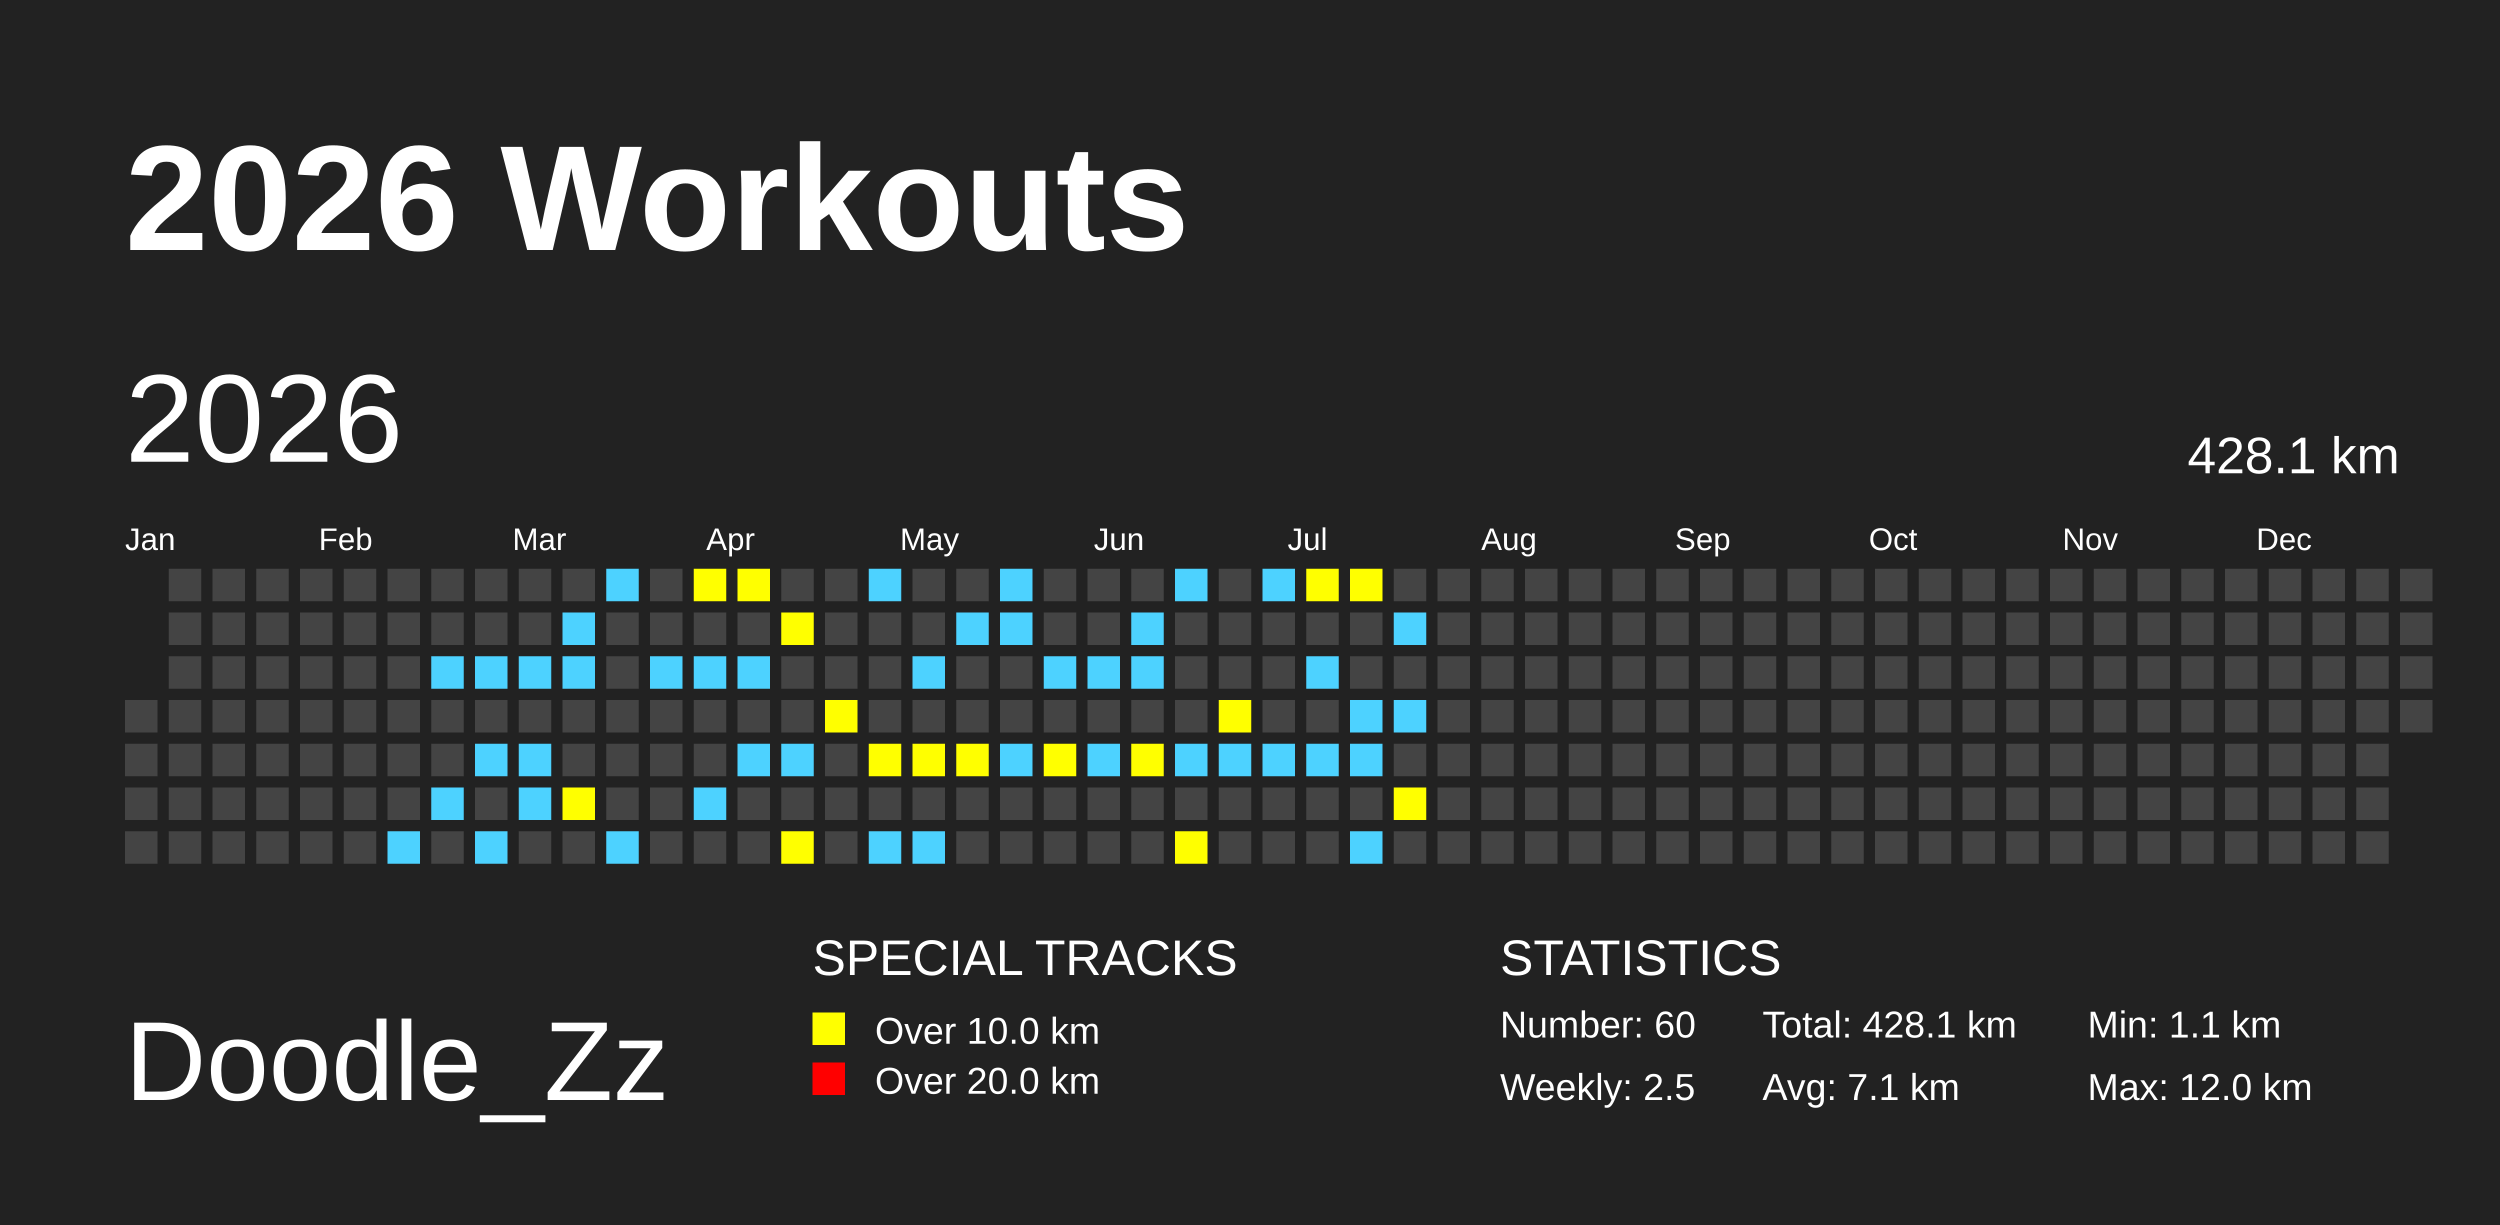
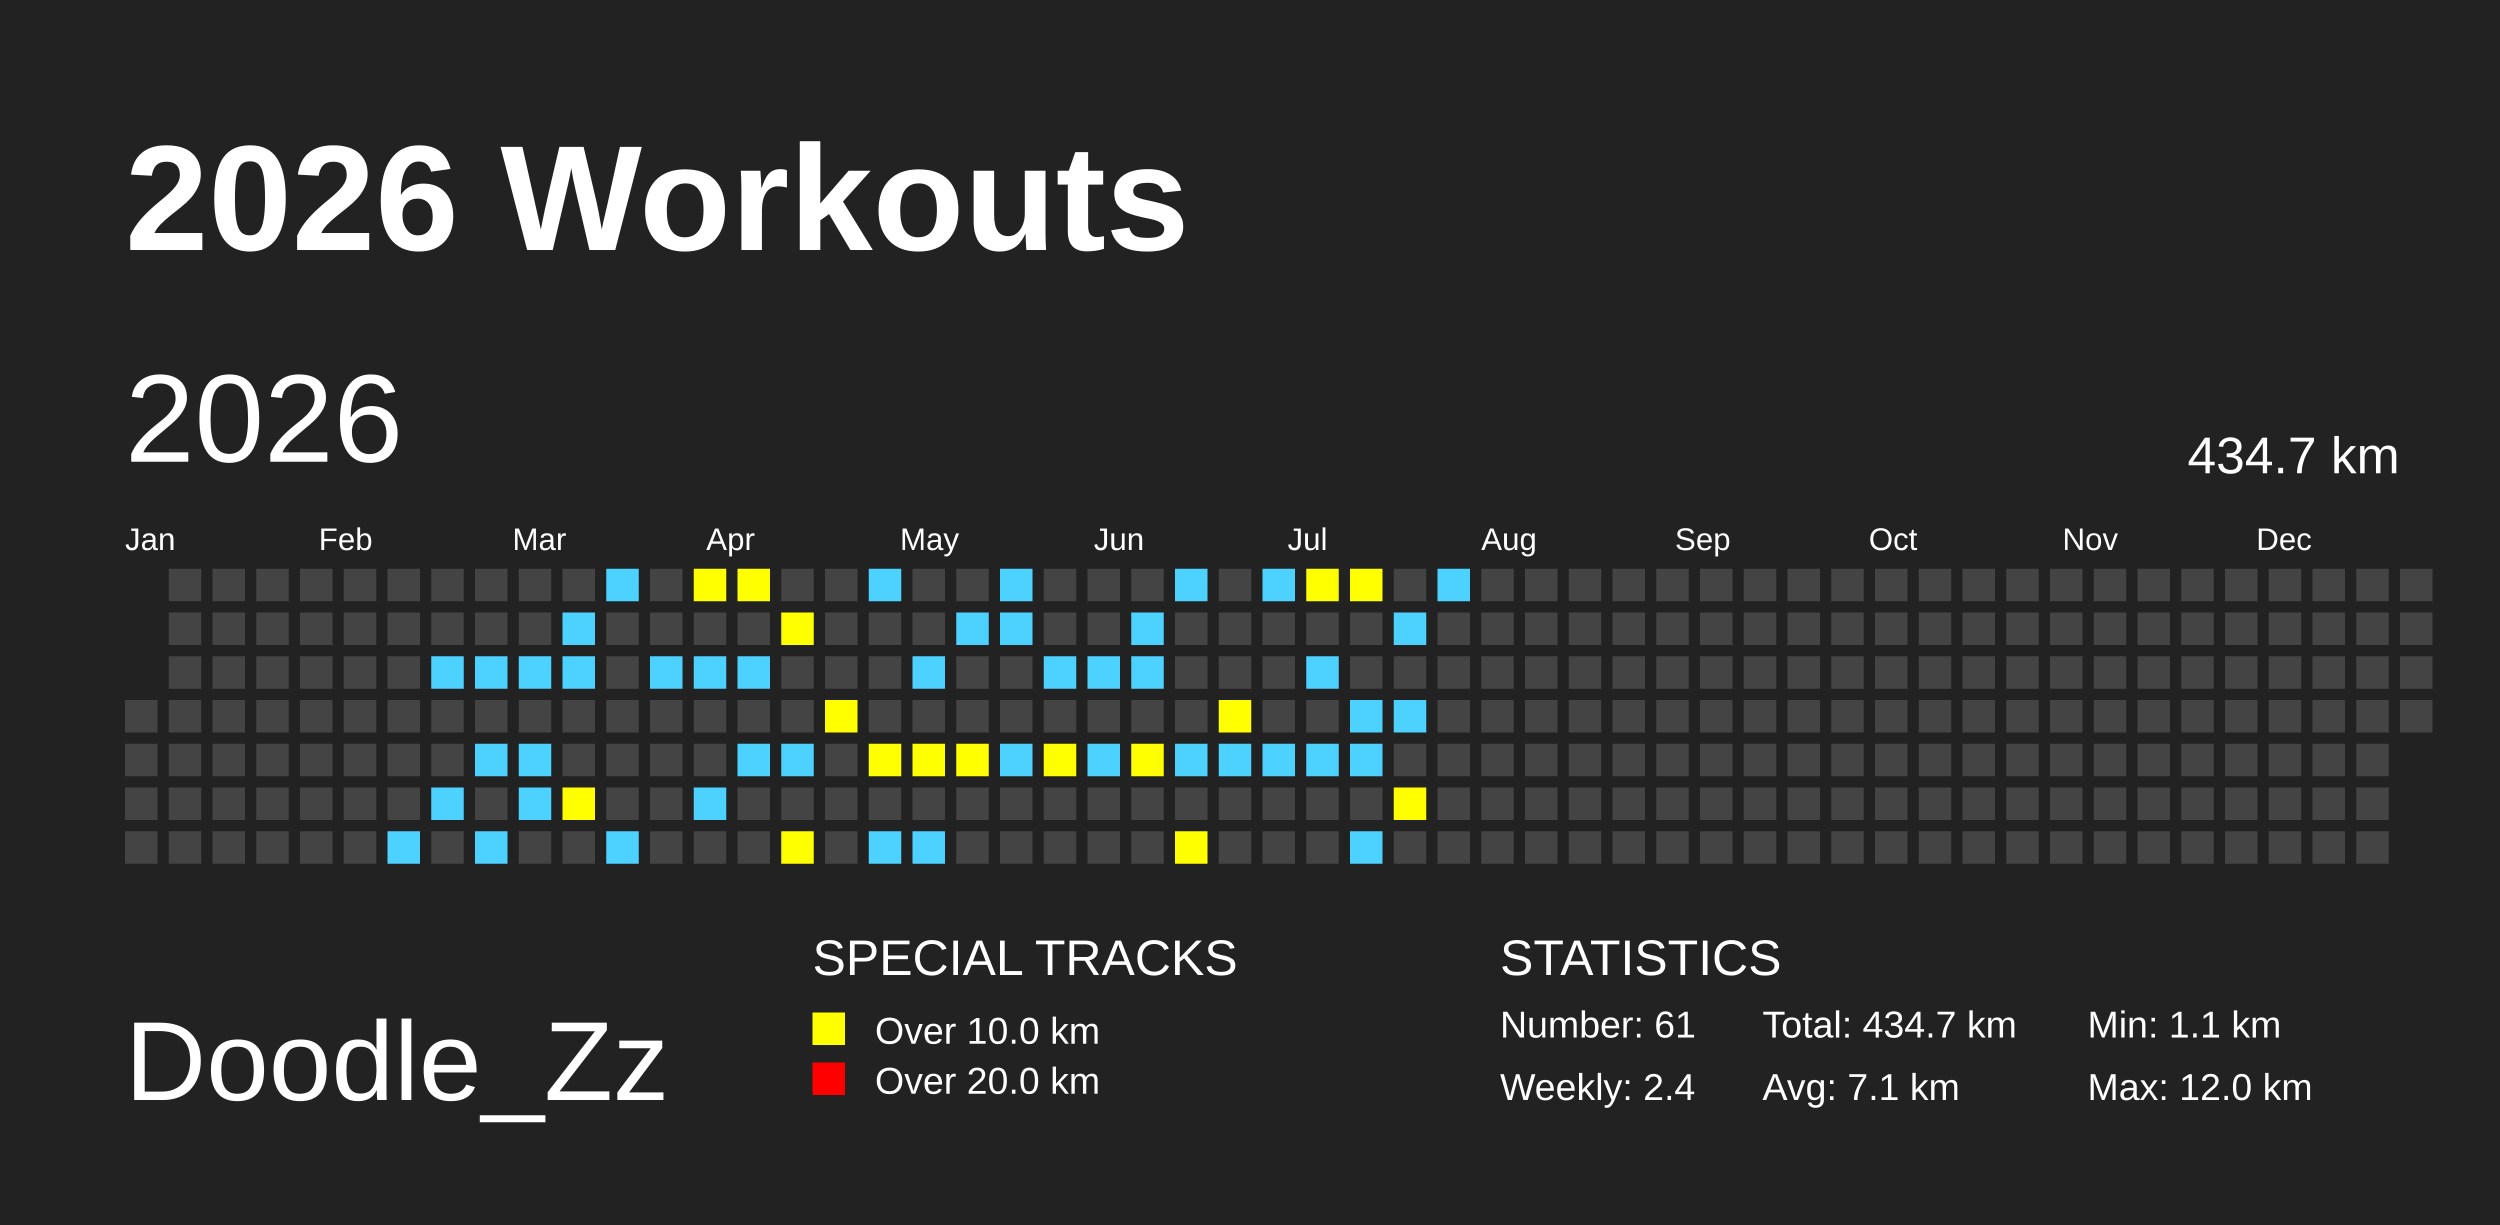
<svg xmlns="http://www.w3.org/2000/svg" baseProfile="full" height="98mm" version="1.1" viewBox="0,0,200,98" width="200mm">
  <defs>
    <pattern height="2" id="indoor-stripe" patternUnits="userSpaceOnUse" width="2">
      <line stroke="white" stroke-opacity="0.45" stroke-width="0.5" x1="0" x2="2" y1="2" y2="0" />
    </pattern>
  </defs>
  <rect fill="#222222" height="98" width="200" x="0" y="0" />
  <text fill="#FFFFFF" style="font-size:12px; font-family:Arial; font-weight:bold;" x="10" y="20">2026 Workouts</text>
  <text fill="#FFFFFF" style="font-size:9px; font-family:Arial" x="10" y="88">Doodle_Zz</text>
  <text fill="#FFFFFF" style="font-size:4px; font-family:Arial" x="65" y="78">SPECIAL TRACKS</text>
  <rect fill="yellow" height="2.6" width="2.6" x="65" y="81" />
  <text fill="#FFFFFF" style="font-size:3px; font-family:Arial" x="70" y="83.5">Over 10.0 km</text>
  <rect fill="red" height="2.6" width="2.6" x="65" y="85" />
  <text fill="#FFFFFF" style="font-size:3px; font-family:Arial" x="70" y="87.5">Over 20.0 km</text>
  <text fill="#FFFFFF" style="font-size:4px; font-family:Arial" x="120" y="78">STATISTICS</text>
-   <text fill="#FFFFFF" style="font-size:3px; font-family:Arial" x="120" y="83">Number: 60</text>
-   <text fill="#FFFFFF" style="font-size:3px; font-family:Arial" x="120" y="88">Weekly: 2.5</text>
-   <text fill="#FFFFFF" style="font-size:3px; font-family:Arial" x="141" y="83">Total: 428.1 km</text>
+   <text fill="#FFFFFF" style="font-size:3px; font-family:Arial" x="120" y="83">Number: 61</text>
+   <text fill="#FFFFFF" style="font-size:3px; font-family:Arial" x="120" y="88">Weekly: 2.4</text>
+   <text fill="#FFFFFF" style="font-size:3px; font-family:Arial" x="141" y="83">Total: 434.7 km</text>
  <text fill="#FFFFFF" style="font-size:3px; font-family:Arial" x="141" y="88">Avg: 7.1 km</text>
  <text fill="#FFFFFF" style="font-size:3px; font-family:Arial" x="167" y="83">Min: 1.1 km</text>
  <text fill="#FFFFFF" style="font-size:3px; font-family:Arial" x="167" y="88">Max: 12.0 km</text>
  <text dominant-baseline="hanging" fill="#FFFFFF" style="font-size:10.0px; font-family:Arial;" x="10" y="30">2026</text>
-   <text dominant-baseline="hanging" fill="#FFFFFF" style="font-size:4.125px; font-family:Arial;" x="175" y="35">428.1 km</text>
+   <text dominant-baseline="hanging" fill="#FFFFFF" style="font-size:4.125px; font-family:Arial;" x="175" y="35">434.7 km</text>
  <text fill="#FFFFFF" style="font-size:2.5px; font-family:Arial" x="10.0" y="44">Jan</text>
  <text fill="#FFFFFF" style="font-size:2.5px; font-family:Arial" x="25.5" y="44">Feb</text>
  <text fill="#FFFFFF" style="font-size:2.5px; font-family:Arial" x="41.0" y="44">Mar</text>
  <text fill="#FFFFFF" style="font-size:2.5px; font-family:Arial" x="56.5" y="44">Apr</text>
  <text fill="#FFFFFF" style="font-size:2.5px; font-family:Arial" x="72.0" y="44">May</text>
  <text fill="#FFFFFF" style="font-size:2.5px; font-family:Arial" x="87.5" y="44">Jun</text>
  <text fill="#FFFFFF" style="font-size:2.5px; font-family:Arial" x="103.0" y="44">Jul</text>
  <text fill="#FFFFFF" style="font-size:2.5px; font-family:Arial" x="118.5" y="44">Aug</text>
  <text fill="#FFFFFF" style="font-size:2.5px; font-family:Arial" x="134.0" y="44">Sep</text>
  <text fill="#FFFFFF" style="font-size:2.5px; font-family:Arial" x="149.5" y="44">Oct</text>
  <text fill="#FFFFFF" style="font-size:2.5px; font-family:Arial" x="165.0" y="44">Nov</text>
  <text fill="#FFFFFF" style="font-size:2.5px; font-family:Arial" x="180.5" y="44">Dec</text>
  <rect fill="#444444" height="2.6" width="2.6" x="10.0" y="56.0" />
  <rect fill="#444444" height="2.6" width="2.6" x="10.0" y="59.5" />
  <rect fill="#444444" height="2.6" width="2.6" x="10.0" y="63.0" />
  <rect fill="#444444" height="2.6" width="2.6" x="10.0" y="66.5" />
  <rect fill="#444444" height="2.6" width="2.6" x="13.5" y="45.5" />
  <rect fill="#444444" height="2.6" width="2.6" x="13.5" y="49.0" />
  <rect fill="#444444" height="2.6" width="2.6" x="13.5" y="52.5" />
  <rect fill="#444444" height="2.6" width="2.6" x="13.5" y="56.0" />
  <rect fill="#444444" height="2.6" width="2.6" x="13.5" y="59.5" />
  <rect fill="#444444" height="2.6" width="2.6" x="13.5" y="63.0" />
  <rect fill="#444444" height="2.6" width="2.6" x="13.5" y="66.5" />
  <rect fill="#444444" height="2.6" width="2.6" x="17.0" y="45.5" />
  <rect fill="#444444" height="2.6" width="2.6" x="17.0" y="49.0" />
  <rect fill="#444444" height="2.6" width="2.6" x="17.0" y="52.5" />
  <rect fill="#444444" height="2.6" width="2.6" x="17.0" y="56.0" />
  <rect fill="#444444" height="2.6" width="2.6" x="17.0" y="59.5" />
  <rect fill="#444444" height="2.6" width="2.6" x="17.0" y="63.0" />
  <rect fill="#444444" height="2.6" width="2.6" x="17.0" y="66.5" />
  <rect fill="#444444" height="2.6" width="2.6" x="20.5" y="45.5" />
  <rect fill="#444444" height="2.6" width="2.6" x="20.5" y="49.0" />
  <rect fill="#444444" height="2.6" width="2.6" x="20.5" y="52.5" />
  <rect fill="#444444" height="2.6" width="2.6" x="20.5" y="56.0" />
  <rect fill="#444444" height="2.6" width="2.6" x="20.5" y="59.5" />
  <rect fill="#444444" height="2.6" width="2.6" x="20.5" y="63.0" />
  <rect fill="#444444" height="2.6" width="2.6" x="20.5" y="66.5" />
  <rect fill="#444444" height="2.6" width="2.6" x="24.0" y="45.5" />
  <rect fill="#444444" height="2.6" width="2.6" x="24.0" y="49.0" />
  <rect fill="#444444" height="2.6" width="2.6" x="24.0" y="52.5" />
  <rect fill="#444444" height="2.6" width="2.6" x="24.0" y="56.0" />
  <rect fill="#444444" height="2.6" width="2.6" x="24.0" y="59.5" />
  <rect fill="#444444" height="2.6" width="2.6" x="24.0" y="63.0" />
  <rect fill="#444444" height="2.6" width="2.6" x="24.0" y="66.5" />
  <rect fill="#444444" height="2.6" width="2.6" x="27.5" y="45.5" />
  <rect fill="#444444" height="2.6" width="2.6" x="27.5" y="49.0" />
  <rect fill="#444444" height="2.6" width="2.6" x="27.5" y="52.5" />
  <rect fill="#444444" height="2.6" width="2.6" x="27.5" y="56.0" />
  <rect fill="#444444" height="2.6" width="2.6" x="27.5" y="59.5" />
  <rect fill="#444444" height="2.6" width="2.6" x="27.5" y="63.0" />
  <rect fill="#444444" height="2.6" width="2.6" x="27.5" y="66.5" />
  <rect fill="#444444" height="2.6" width="2.6" x="31.0" y="45.5" />
  <rect fill="#444444" height="2.6" width="2.6" x="31.0" y="49.0" />
  <rect fill="#444444" height="2.6" width="2.6" x="31.0" y="52.5" />
  <rect fill="#444444" height="2.6" width="2.6" x="31.0" y="56.0" />
  <rect fill="#444444" height="2.6" width="2.6" x="31.0" y="59.5" />
  <rect fill="#444444" height="2.6" width="2.6" x="31.0" y="63.0" />
  <rect fill="#4DD2FF" height="2.6" width="2.6" x="31.0" y="66.5" />
  <rect fill="#444444" height="2.6" width="2.6" x="34.5" y="45.5" />
  <rect fill="#444444" height="2.6" width="2.6" x="34.5" y="49.0" />
  <rect fill="#4DD2FF" height="2.6" width="2.6" x="34.5" y="52.5" />
  <rect fill="#444444" height="2.6" width="2.6" x="34.5" y="56.0" />
  <rect fill="#444444" height="2.6" width="2.6" x="34.5" y="59.5" />
  <rect fill="#4DD2FF" height="2.6" width="2.6" x="34.5" y="63.0" />
  <rect fill="#444444" height="2.6" width="2.6" x="34.5" y="66.5" />
  <rect fill="#444444" height="2.6" width="2.6" x="38.0" y="45.5" />
  <rect fill="#444444" height="2.6" width="2.6" x="38.0" y="49.0" />
  <rect fill="#4DD2FF" height="2.6" width="2.6" x="38.0" y="52.5" />
  <rect fill="#444444" height="2.6" width="2.6" x="38.0" y="56.0" />
  <rect fill="#4DD2FF" height="2.6" width="2.6" x="38.0" y="59.5" />
  <rect fill="#444444" height="2.6" width="2.6" x="38.0" y="63.0" />
  <rect fill="#4DD2FF" height="2.6" width="2.6" x="38.0" y="66.5" />
  <rect fill="#444444" height="2.6" width="2.6" x="41.5" y="45.5" />
  <rect fill="#444444" height="2.6" width="2.6" x="41.5" y="49.0" />
  <rect fill="#4DD2FF" height="2.6" width="2.6" x="41.5" y="52.5" />
  <rect fill="#444444" height="2.6" width="2.6" x="41.5" y="56.0" />
  <rect fill="#4DD2FF" height="2.6" width="2.6" x="41.5" y="59.5" />
  <rect fill="#4DD2FF" height="2.6" width="2.6" x="41.5" y="63.0" />
  <rect fill="#444444" height="2.6" width="2.6" x="41.5" y="66.5" />
  <rect fill="#444444" height="2.6" width="2.6" x="45.0" y="45.5" />
  <rect fill="#4DD2FF" height="2.6" width="2.6" x="45.0" y="49.0" />
  <rect fill="#4DD2FF" height="2.6" width="2.6" x="45.0" y="52.5" />
  <rect fill="#444444" height="2.6" width="2.6" x="45.0" y="56.0" />
  <rect fill="#444444" height="2.6" width="2.6" x="45.0" y="59.5" />
  <rect fill="yellow" height="2.6" width="2.6" x="45.0" y="63.0" />
  <rect fill="#444444" height="2.6" width="2.6" x="45.0" y="66.5" />
  <rect fill="#4DD2FF" height="2.6" width="2.6" x="48.5" y="45.5" />
  <rect fill="#444444" height="2.6" width="2.6" x="48.5" y="49.0" />
  <rect fill="#444444" height="2.6" width="2.6" x="48.5" y="52.5" />
  <rect fill="#444444" height="2.6" width="2.6" x="48.5" y="56.0" />
  <rect fill="#444444" height="2.6" width="2.6" x="48.5" y="59.5" />
  <rect fill="#444444" height="2.6" width="2.6" x="48.5" y="63.0" />
  <rect fill="#4DD2FF" height="2.6" width="2.6" x="48.5" y="66.5" />
  <rect fill="#444444" height="2.6" width="2.6" x="52.0" y="45.5" />
  <rect fill="#444444" height="2.6" width="2.6" x="52.0" y="49.0" />
  <rect fill="#4DD2FF" height="2.6" width="2.6" x="52.0" y="52.5" />
  <rect fill="#444444" height="2.6" width="2.6" x="52.0" y="56.0" />
  <rect fill="#444444" height="2.6" width="2.6" x="52.0" y="59.5" />
  <rect fill="#444444" height="2.6" width="2.6" x="52.0" y="63.0" />
  <rect fill="#444444" height="2.6" width="2.6" x="52.0" y="66.5" />
  <rect fill="yellow" height="2.6" width="2.6" x="55.5" y="45.5" />
  <rect fill="#444444" height="2.6" width="2.6" x="55.5" y="49.0" />
  <rect fill="#4DD2FF" height="2.6" width="2.6" x="55.5" y="52.5" />
  <rect fill="#444444" height="2.6" width="2.6" x="55.5" y="56.0" />
  <rect fill="#444444" height="2.6" width="2.6" x="55.5" y="59.5" />
  <rect fill="#4DD2FF" height="2.6" width="2.6" x="55.5" y="63.0" />
  <rect fill="#444444" height="2.6" width="2.6" x="55.5" y="66.5" />
  <rect fill="yellow" height="2.6" width="2.6" x="59.0" y="45.5" />
  <rect fill="#444444" height="2.6" width="2.6" x="59.0" y="49.0" />
  <rect fill="#4DD2FF" height="2.6" width="2.6" x="59.0" y="52.5" />
  <rect fill="#444444" height="2.6" width="2.6" x="59.0" y="56.0" />
  <rect fill="#4DD2FF" height="2.6" width="2.6" x="59.0" y="59.5" />
  <rect fill="#444444" height="2.6" width="2.6" x="59.0" y="63.0" />
  <rect fill="#444444" height="2.6" width="2.6" x="59.0" y="66.5" />
  <rect fill="#444444" height="2.6" width="2.6" x="62.5" y="45.5" />
  <rect fill="yellow" height="2.6" width="2.6" x="62.5" y="49.0" />
  <rect fill="#444444" height="2.6" width="2.6" x="62.5" y="52.5" />
  <rect fill="#444444" height="2.6" width="2.6" x="62.5" y="56.0" />
  <rect fill="#4DD2FF" height="2.6" width="2.6" x="62.5" y="59.5" />
  <rect fill="#444444" height="2.6" width="2.6" x="62.5" y="63.0" />
  <rect fill="yellow" height="2.6" width="2.6" x="62.5" y="66.5" />
  <rect fill="#444444" height="2.6" width="2.6" x="66.0" y="45.5" />
  <rect fill="#444444" height="2.6" width="2.6" x="66.0" y="49.0" />
  <rect fill="#444444" height="2.6" width="2.6" x="66.0" y="52.5" />
  <rect fill="yellow" height="2.6" width="2.6" x="66.0" y="56.0" />
  <rect fill="#444444" height="2.6" width="2.6" x="66.0" y="59.5" />
  <rect fill="#444444" height="2.6" width="2.6" x="66.0" y="63.0" />
  <rect fill="#444444" height="2.6" width="2.6" x="66.0" y="66.5" />
  <rect fill="#4DD2FF" height="2.6" width="2.6" x="69.5" y="45.5" />
  <rect fill="#444444" height="2.6" width="2.6" x="69.5" y="49.0" />
  <rect fill="#444444" height="2.6" width="2.6" x="69.5" y="52.5" />
  <rect fill="#444444" height="2.6" width="2.6" x="69.5" y="56.0" />
  <rect fill="yellow" height="2.6" width="2.6" x="69.5" y="59.5" />
  <rect fill="#444444" height="2.6" width="2.6" x="69.5" y="63.0" />
  <rect fill="#4DD2FF" height="2.6" width="2.6" x="69.5" y="66.5" />
  <rect fill="#444444" height="2.6" width="2.6" x="73.0" y="45.5" />
  <rect fill="#444444" height="2.6" width="2.6" x="73.0" y="49.0" />
  <rect fill="#4DD2FF" height="2.6" width="2.6" x="73.0" y="52.5" />
  <rect fill="#444444" height="2.6" width="2.6" x="73.0" y="56.0" />
  <rect fill="yellow" height="2.6" width="2.6" x="73.0" y="59.5" />
  <rect fill="#444444" height="2.6" width="2.6" x="73.0" y="63.0" />
  <rect fill="#4DD2FF" height="2.6" width="2.6" x="73.0" y="66.5" />
  <rect fill="#444444" height="2.6" width="2.6" x="76.5" y="45.5" />
  <rect fill="#4DD2FF" height="2.6" width="2.6" x="76.5" y="49.0" />
  <rect fill="#444444" height="2.6" width="2.6" x="76.5" y="52.5" />
  <rect fill="#444444" height="2.6" width="2.6" x="76.5" y="56.0" />
  <rect fill="yellow" height="2.6" width="2.6" x="76.5" y="59.5" />
  <rect fill="#444444" height="2.6" width="2.6" x="76.5" y="63.0" />
  <rect fill="#444444" height="2.6" width="2.6" x="76.5" y="66.5" />
  <rect fill="#4DD2FF" height="2.6" width="2.6" x="80.0" y="45.5" />
  <rect fill="#4DD2FF" height="2.6" width="2.6" x="80.0" y="49.0" />
  <rect fill="#444444" height="2.6" width="2.6" x="80.0" y="52.5" />
  <rect fill="#444444" height="2.6" width="2.6" x="80.0" y="56.0" />
  <rect fill="#4DD2FF" height="2.6" width="2.6" x="80.0" y="59.5" />
  <rect fill="#444444" height="2.6" width="2.6" x="80.0" y="63.0" />
  <rect fill="#444444" height="2.6" width="2.6" x="80.0" y="66.5" />
  <rect fill="#444444" height="2.6" width="2.6" x="83.5" y="45.5" />
  <rect fill="#444444" height="2.6" width="2.6" x="83.5" y="49.0" />
  <rect fill="#4DD2FF" height="2.6" width="2.6" x="83.5" y="52.5" />
  <rect fill="#444444" height="2.6" width="2.6" x="83.5" y="56.0" />
  <rect fill="yellow" height="2.6" width="2.6" x="83.5" y="59.5" />
  <rect fill="#444444" height="2.6" width="2.6" x="83.5" y="63.0" />
  <rect fill="#444444" height="2.6" width="2.6" x="83.5" y="66.5" />
  <rect fill="#444444" height="2.6" width="2.6" x="87.0" y="45.5" />
  <rect fill="#444444" height="2.6" width="2.6" x="87.0" y="49.0" />
  <rect fill="#4DD2FF" height="2.6" width="2.6" x="87.0" y="52.5" />
  <rect fill="#444444" height="2.6" width="2.6" x="87.0" y="56.0" />
  <rect fill="#4DD2FF" height="2.6" width="2.6" x="87.0" y="59.5" />
  <rect fill="#444444" height="2.6" width="2.6" x="87.0" y="63.0" />
  <rect fill="#444444" height="2.6" width="2.6" x="87.0" y="66.5" />
  <rect fill="#444444" height="2.6" width="2.6" x="90.5" y="45.5" />
  <rect fill="#4DD2FF" height="2.6" width="2.6" x="90.5" y="49.0" />
  <rect fill="#4DD2FF" height="2.6" width="2.6" x="90.5" y="52.5" />
  <rect fill="#444444" height="2.6" width="2.6" x="90.5" y="56.0" />
  <rect fill="yellow" height="2.6" width="2.6" x="90.5" y="59.5" />
  <rect fill="#444444" height="2.6" width="2.6" x="90.5" y="63.0" />
  <rect fill="#444444" height="2.6" width="2.6" x="90.5" y="66.5" />
  <rect fill="#4DD2FF" height="2.6" width="2.6" x="94.0" y="45.5" />
  <rect fill="#444444" height="2.6" width="2.6" x="94.0" y="49.0" />
  <rect fill="#444444" height="2.6" width="2.6" x="94.0" y="52.5" />
  <rect fill="#444444" height="2.6" width="2.6" x="94.0" y="56.0" />
  <rect fill="#4DD2FF" height="2.6" width="2.6" x="94.0" y="59.5" />
  <rect fill="#444444" height="2.6" width="2.6" x="94.0" y="63.0" />
  <rect fill="yellow" height="2.6" width="2.6" x="94.0" y="66.5" />
  <rect fill="#444444" height="2.6" width="2.6" x="97.5" y="45.5" />
  <rect fill="#444444" height="2.6" width="2.6" x="97.5" y="49.0" />
  <rect fill="#444444" height="2.6" width="2.6" x="97.5" y="52.5" />
  <rect fill="yellow" height="2.6" width="2.6" x="97.5" y="56.0" />
  <rect fill="#4DD2FF" height="2.6" width="2.6" x="97.5" y="59.5" />
  <rect fill="#444444" height="2.6" width="2.6" x="97.5" y="63.0" />
  <rect fill="#444444" height="2.6" width="2.6" x="97.5" y="66.5" />
  <rect fill="#4DD2FF" height="2.6" width="2.6" x="101.0" y="45.5" />
  <rect fill="#444444" height="2.6" width="2.6" x="101.0" y="49.0" />
  <rect fill="#444444" height="2.6" width="2.6" x="101.0" y="52.5" />
  <rect fill="#444444" height="2.6" width="2.6" x="101.0" y="56.0" />
  <rect fill="#4DD2FF" height="2.6" width="2.6" x="101.0" y="59.5" />
  <rect fill="#444444" height="2.6" width="2.6" x="101.0" y="63.0" />
  <rect fill="#444444" height="2.6" width="2.6" x="101.0" y="66.5" />
  <rect fill="yellow" height="2.6" width="2.6" x="104.5" y="45.5" />
  <rect fill="#444444" height="2.6" width="2.6" x="104.5" y="49.0" />
  <rect fill="#4DD2FF" height="2.6" width="2.6" x="104.5" y="52.5" />
  <rect fill="#444444" height="2.6" width="2.6" x="104.5" y="56.0" />
  <rect fill="#4DD2FF" height="2.6" width="2.6" x="104.5" y="59.5" />
  <rect fill="#444444" height="2.6" width="2.6" x="104.5" y="63.0" />
  <rect fill="#444444" height="2.6" width="2.6" x="104.5" y="66.5" />
  <rect fill="yellow" height="2.6" width="2.6" x="108.0" y="45.5" />
  <rect fill="#444444" height="2.6" width="2.6" x="108.0" y="49.0" />
  <rect fill="#444444" height="2.6" width="2.6" x="108.0" y="52.5" />
  <rect fill="#4DD2FF" height="2.6" width="2.6" x="108.0" y="56.0" />
  <rect fill="#4DD2FF" height="2.6" width="2.6" x="108.0" y="59.5" />
  <rect fill="#444444" height="2.6" width="2.6" x="108.0" y="63.0" />
  <rect fill="#4DD2FF" height="2.6" width="2.6" x="108.0" y="66.5" />
  <rect fill="#444444" height="2.6" width="2.6" x="111.5" y="45.5" />
  <rect fill="#4DD2FF" height="2.6" width="2.6" x="111.5" y="49.0" />
  <rect fill="#444444" height="2.6" width="2.6" x="111.5" y="52.5" />
  <rect fill="#4DD2FF" height="2.6" width="2.6" x="111.5" y="56.0" />
  <rect fill="#444444" height="2.6" width="2.6" x="111.5" y="59.5" />
  <rect fill="yellow" height="2.6" width="2.6" x="111.5" y="63.0" />
  <rect fill="#444444" height="2.6" width="2.6" x="111.5" y="66.5" />
-   <rect fill="#444444" height="2.6" width="2.6" x="115.0" y="45.5" />
+   <rect fill="#4DD2FF" height="2.6" width="2.6" x="115.0" y="45.5" />
  <rect fill="#444444" height="2.6" width="2.6" x="115.0" y="49.0" />
  <rect fill="#444444" height="2.6" width="2.6" x="115.0" y="52.5" />
  <rect fill="#444444" height="2.6" width="2.6" x="115.0" y="56.0" />
  <rect fill="#444444" height="2.6" width="2.6" x="115.0" y="59.5" />
  <rect fill="#444444" height="2.6" width="2.6" x="115.0" y="63.0" />
  <rect fill="#444444" height="2.6" width="2.6" x="115.0" y="66.5" />
  <rect fill="#444444" height="2.6" width="2.6" x="118.5" y="45.5" />
  <rect fill="#444444" height="2.6" width="2.6" x="118.5" y="49.0" />
  <rect fill="#444444" height="2.6" width="2.6" x="118.5" y="52.5" />
  <rect fill="#444444" height="2.6" width="2.6" x="118.5" y="56.0" />
  <rect fill="#444444" height="2.6" width="2.6" x="118.5" y="59.5" />
  <rect fill="#444444" height="2.6" width="2.6" x="118.5" y="63.0" />
  <rect fill="#444444" height="2.6" width="2.6" x="118.5" y="66.5" />
  <rect fill="#444444" height="2.6" width="2.6" x="122.0" y="45.5" />
  <rect fill="#444444" height="2.6" width="2.6" x="122.0" y="49.0" />
  <rect fill="#444444" height="2.6" width="2.6" x="122.0" y="52.5" />
  <rect fill="#444444" height="2.6" width="2.6" x="122.0" y="56.0" />
  <rect fill="#444444" height="2.6" width="2.6" x="122.0" y="59.5" />
  <rect fill="#444444" height="2.6" width="2.6" x="122.0" y="63.0" />
  <rect fill="#444444" height="2.6" width="2.6" x="122.0" y="66.5" />
  <rect fill="#444444" height="2.6" width="2.6" x="125.5" y="45.5" />
  <rect fill="#444444" height="2.6" width="2.6" x="125.5" y="49.0" />
  <rect fill="#444444" height="2.6" width="2.6" x="125.5" y="52.5" />
  <rect fill="#444444" height="2.6" width="2.6" x="125.5" y="56.0" />
  <rect fill="#444444" height="2.6" width="2.6" x="125.5" y="59.5" />
  <rect fill="#444444" height="2.6" width="2.6" x="125.5" y="63.0" />
  <rect fill="#444444" height="2.6" width="2.6" x="125.5" y="66.5" />
  <rect fill="#444444" height="2.6" width="2.6" x="129.0" y="45.5" />
  <rect fill="#444444" height="2.6" width="2.6" x="129.0" y="49.0" />
  <rect fill="#444444" height="2.6" width="2.6" x="129.0" y="52.5" />
  <rect fill="#444444" height="2.6" width="2.6" x="129.0" y="56.0" />
  <rect fill="#444444" height="2.6" width="2.6" x="129.0" y="59.5" />
  <rect fill="#444444" height="2.6" width="2.6" x="129.0" y="63.0" />
  <rect fill="#444444" height="2.6" width="2.6" x="129.0" y="66.5" />
  <rect fill="#444444" height="2.6" width="2.6" x="132.5" y="45.5" />
  <rect fill="#444444" height="2.6" width="2.6" x="132.5" y="49.0" />
  <rect fill="#444444" height="2.6" width="2.6" x="132.5" y="52.5" />
  <rect fill="#444444" height="2.6" width="2.6" x="132.5" y="56.0" />
  <rect fill="#444444" height="2.6" width="2.6" x="132.5" y="59.5" />
  <rect fill="#444444" height="2.6" width="2.6" x="132.5" y="63.0" />
  <rect fill="#444444" height="2.6" width="2.6" x="132.5" y="66.5" />
  <rect fill="#444444" height="2.6" width="2.6" x="136.0" y="45.5" />
  <rect fill="#444444" height="2.6" width="2.6" x="136.0" y="49.0" />
  <rect fill="#444444" height="2.6" width="2.6" x="136.0" y="52.5" />
  <rect fill="#444444" height="2.6" width="2.6" x="136.0" y="56.0" />
  <rect fill="#444444" height="2.6" width="2.6" x="136.0" y="59.5" />
  <rect fill="#444444" height="2.6" width="2.6" x="136.0" y="63.0" />
  <rect fill="#444444" height="2.6" width="2.6" x="136.0" y="66.5" />
  <rect fill="#444444" height="2.6" width="2.6" x="139.5" y="45.5" />
  <rect fill="#444444" height="2.6" width="2.6" x="139.5" y="49.0" />
  <rect fill="#444444" height="2.6" width="2.6" x="139.5" y="52.5" />
  <rect fill="#444444" height="2.6" width="2.6" x="139.5" y="56.0" />
  <rect fill="#444444" height="2.6" width="2.6" x="139.5" y="59.5" />
  <rect fill="#444444" height="2.6" width="2.6" x="139.5" y="63.0" />
  <rect fill="#444444" height="2.6" width="2.6" x="139.5" y="66.5" />
  <rect fill="#444444" height="2.6" width="2.6" x="143.0" y="45.5" />
  <rect fill="#444444" height="2.6" width="2.6" x="143.0" y="49.0" />
  <rect fill="#444444" height="2.6" width="2.6" x="143.0" y="52.5" />
  <rect fill="#444444" height="2.6" width="2.6" x="143.0" y="56.0" />
  <rect fill="#444444" height="2.6" width="2.6" x="143.0" y="59.5" />
  <rect fill="#444444" height="2.6" width="2.6" x="143.0" y="63.0" />
  <rect fill="#444444" height="2.6" width="2.6" x="143.0" y="66.5" />
  <rect fill="#444444" height="2.6" width="2.6" x="146.5" y="45.5" />
  <rect fill="#444444" height="2.6" width="2.6" x="146.5" y="49.0" />
  <rect fill="#444444" height="2.6" width="2.6" x="146.5" y="52.5" />
  <rect fill="#444444" height="2.6" width="2.6" x="146.5" y="56.0" />
  <rect fill="#444444" height="2.6" width="2.6" x="146.5" y="59.5" />
  <rect fill="#444444" height="2.6" width="2.6" x="146.5" y="63.0" />
  <rect fill="#444444" height="2.6" width="2.6" x="146.5" y="66.5" />
  <rect fill="#444444" height="2.6" width="2.6" x="150.0" y="45.5" />
  <rect fill="#444444" height="2.6" width="2.6" x="150.0" y="49.0" />
  <rect fill="#444444" height="2.6" width="2.6" x="150.0" y="52.5" />
  <rect fill="#444444" height="2.6" width="2.6" x="150.0" y="56.0" />
  <rect fill="#444444" height="2.6" width="2.6" x="150.0" y="59.5" />
  <rect fill="#444444" height="2.6" width="2.6" x="150.0" y="63.0" />
  <rect fill="#444444" height="2.6" width="2.6" x="150.0" y="66.5" />
  <rect fill="#444444" height="2.6" width="2.6" x="153.5" y="45.5" />
  <rect fill="#444444" height="2.6" width="2.6" x="153.5" y="49.0" />
  <rect fill="#444444" height="2.6" width="2.6" x="153.5" y="52.5" />
  <rect fill="#444444" height="2.6" width="2.6" x="153.5" y="56.0" />
  <rect fill="#444444" height="2.6" width="2.6" x="153.5" y="59.5" />
  <rect fill="#444444" height="2.6" width="2.6" x="153.5" y="63.0" />
  <rect fill="#444444" height="2.6" width="2.6" x="153.5" y="66.5" />
  <rect fill="#444444" height="2.6" width="2.6" x="157.0" y="45.5" />
  <rect fill="#444444" height="2.6" width="2.6" x="157.0" y="49.0" />
  <rect fill="#444444" height="2.6" width="2.6" x="157.0" y="52.5" />
  <rect fill="#444444" height="2.6" width="2.6" x="157.0" y="56.0" />
  <rect fill="#444444" height="2.6" width="2.6" x="157.0" y="59.5" />
  <rect fill="#444444" height="2.6" width="2.6" x="157.0" y="63.0" />
  <rect fill="#444444" height="2.6" width="2.6" x="157.0" y="66.5" />
  <rect fill="#444444" height="2.6" width="2.6" x="160.5" y="45.5" />
  <rect fill="#444444" height="2.6" width="2.6" x="160.5" y="49.0" />
  <rect fill="#444444" height="2.6" width="2.6" x="160.5" y="52.5" />
  <rect fill="#444444" height="2.6" width="2.6" x="160.5" y="56.0" />
  <rect fill="#444444" height="2.6" width="2.6" x="160.5" y="59.5" />
  <rect fill="#444444" height="2.6" width="2.6" x="160.5" y="63.0" />
  <rect fill="#444444" height="2.6" width="2.6" x="160.5" y="66.5" />
  <rect fill="#444444" height="2.6" width="2.6" x="164.0" y="45.5" />
  <rect fill="#444444" height="2.6" width="2.6" x="164.0" y="49.0" />
  <rect fill="#444444" height="2.6" width="2.6" x="164.0" y="52.5" />
  <rect fill="#444444" height="2.6" width="2.6" x="164.0" y="56.0" />
  <rect fill="#444444" height="2.6" width="2.6" x="164.0" y="59.5" />
  <rect fill="#444444" height="2.6" width="2.6" x="164.0" y="63.0" />
  <rect fill="#444444" height="2.6" width="2.6" x="164.0" y="66.5" />
  <rect fill="#444444" height="2.6" width="2.6" x="167.5" y="45.5" />
  <rect fill="#444444" height="2.6" width="2.6" x="167.5" y="49.0" />
  <rect fill="#444444" height="2.6" width="2.6" x="167.5" y="52.5" />
  <rect fill="#444444" height="2.6" width="2.6" x="167.5" y="56.0" />
  <rect fill="#444444" height="2.6" width="2.6" x="167.5" y="59.5" />
  <rect fill="#444444" height="2.6" width="2.6" x="167.5" y="63.0" />
  <rect fill="#444444" height="2.6" width="2.6" x="167.5" y="66.5" />
  <rect fill="#444444" height="2.6" width="2.6" x="171.0" y="45.5" />
  <rect fill="#444444" height="2.6" width="2.6" x="171.0" y="49.0" />
  <rect fill="#444444" height="2.6" width="2.6" x="171.0" y="52.5" />
  <rect fill="#444444" height="2.6" width="2.6" x="171.0" y="56.0" />
  <rect fill="#444444" height="2.6" width="2.6" x="171.0" y="59.5" />
  <rect fill="#444444" height="2.6" width="2.6" x="171.0" y="63.0" />
  <rect fill="#444444" height="2.6" width="2.6" x="171.0" y="66.5" />
  <rect fill="#444444" height="2.6" width="2.6" x="174.5" y="45.5" />
  <rect fill="#444444" height="2.6" width="2.6" x="174.5" y="49.0" />
  <rect fill="#444444" height="2.6" width="2.6" x="174.5" y="52.5" />
  <rect fill="#444444" height="2.6" width="2.6" x="174.5" y="56.0" />
  <rect fill="#444444" height="2.6" width="2.6" x="174.5" y="59.5" />
  <rect fill="#444444" height="2.6" width="2.6" x="174.5" y="63.0" />
  <rect fill="#444444" height="2.6" width="2.6" x="174.5" y="66.5" />
  <rect fill="#444444" height="2.6" width="2.6" x="178.0" y="45.5" />
  <rect fill="#444444" height="2.6" width="2.6" x="178.0" y="49.0" />
  <rect fill="#444444" height="2.6" width="2.6" x="178.0" y="52.5" />
  <rect fill="#444444" height="2.6" width="2.6" x="178.0" y="56.0" />
  <rect fill="#444444" height="2.6" width="2.6" x="178.0" y="59.5" />
  <rect fill="#444444" height="2.6" width="2.6" x="178.0" y="63.0" />
  <rect fill="#444444" height="2.6" width="2.6" x="178.0" y="66.5" />
  <rect fill="#444444" height="2.6" width="2.6" x="181.5" y="45.5" />
  <rect fill="#444444" height="2.6" width="2.6" x="181.5" y="49.0" />
  <rect fill="#444444" height="2.6" width="2.6" x="181.5" y="52.5" />
  <rect fill="#444444" height="2.6" width="2.6" x="181.5" y="56.0" />
  <rect fill="#444444" height="2.6" width="2.6" x="181.5" y="59.5" />
  <rect fill="#444444" height="2.6" width="2.6" x="181.5" y="63.0" />
  <rect fill="#444444" height="2.6" width="2.6" x="181.5" y="66.5" />
  <rect fill="#444444" height="2.6" width="2.6" x="185.0" y="45.5" />
  <rect fill="#444444" height="2.6" width="2.6" x="185.0" y="49.0" />
  <rect fill="#444444" height="2.6" width="2.6" x="185.0" y="52.5" />
  <rect fill="#444444" height="2.6" width="2.6" x="185.0" y="56.0" />
  <rect fill="#444444" height="2.6" width="2.6" x="185.0" y="59.5" />
  <rect fill="#444444" height="2.6" width="2.6" x="185.0" y="63.0" />
  <rect fill="#444444" height="2.6" width="2.6" x="185.0" y="66.5" />
  <rect fill="#444444" height="2.6" width="2.6" x="188.5" y="45.5" />
  <rect fill="#444444" height="2.6" width="2.6" x="188.5" y="49.0" />
  <rect fill="#444444" height="2.6" width="2.6" x="188.5" y="52.5" />
  <rect fill="#444444" height="2.6" width="2.6" x="188.5" y="56.0" />
  <rect fill="#444444" height="2.6" width="2.6" x="188.5" y="59.5" />
  <rect fill="#444444" height="2.6" width="2.6" x="188.5" y="63.0" />
  <rect fill="#444444" height="2.6" width="2.6" x="188.5" y="66.5" />
  <rect fill="#444444" height="2.6" width="2.6" x="192.0" y="45.5" />
  <rect fill="#444444" height="2.6" width="2.6" x="192.0" y="49.0" />
  <rect fill="#444444" height="2.6" width="2.6" x="192.0" y="52.5" />
  <rect fill="#444444" height="2.6" width="2.6" x="192.0" y="56.0" />
</svg>
